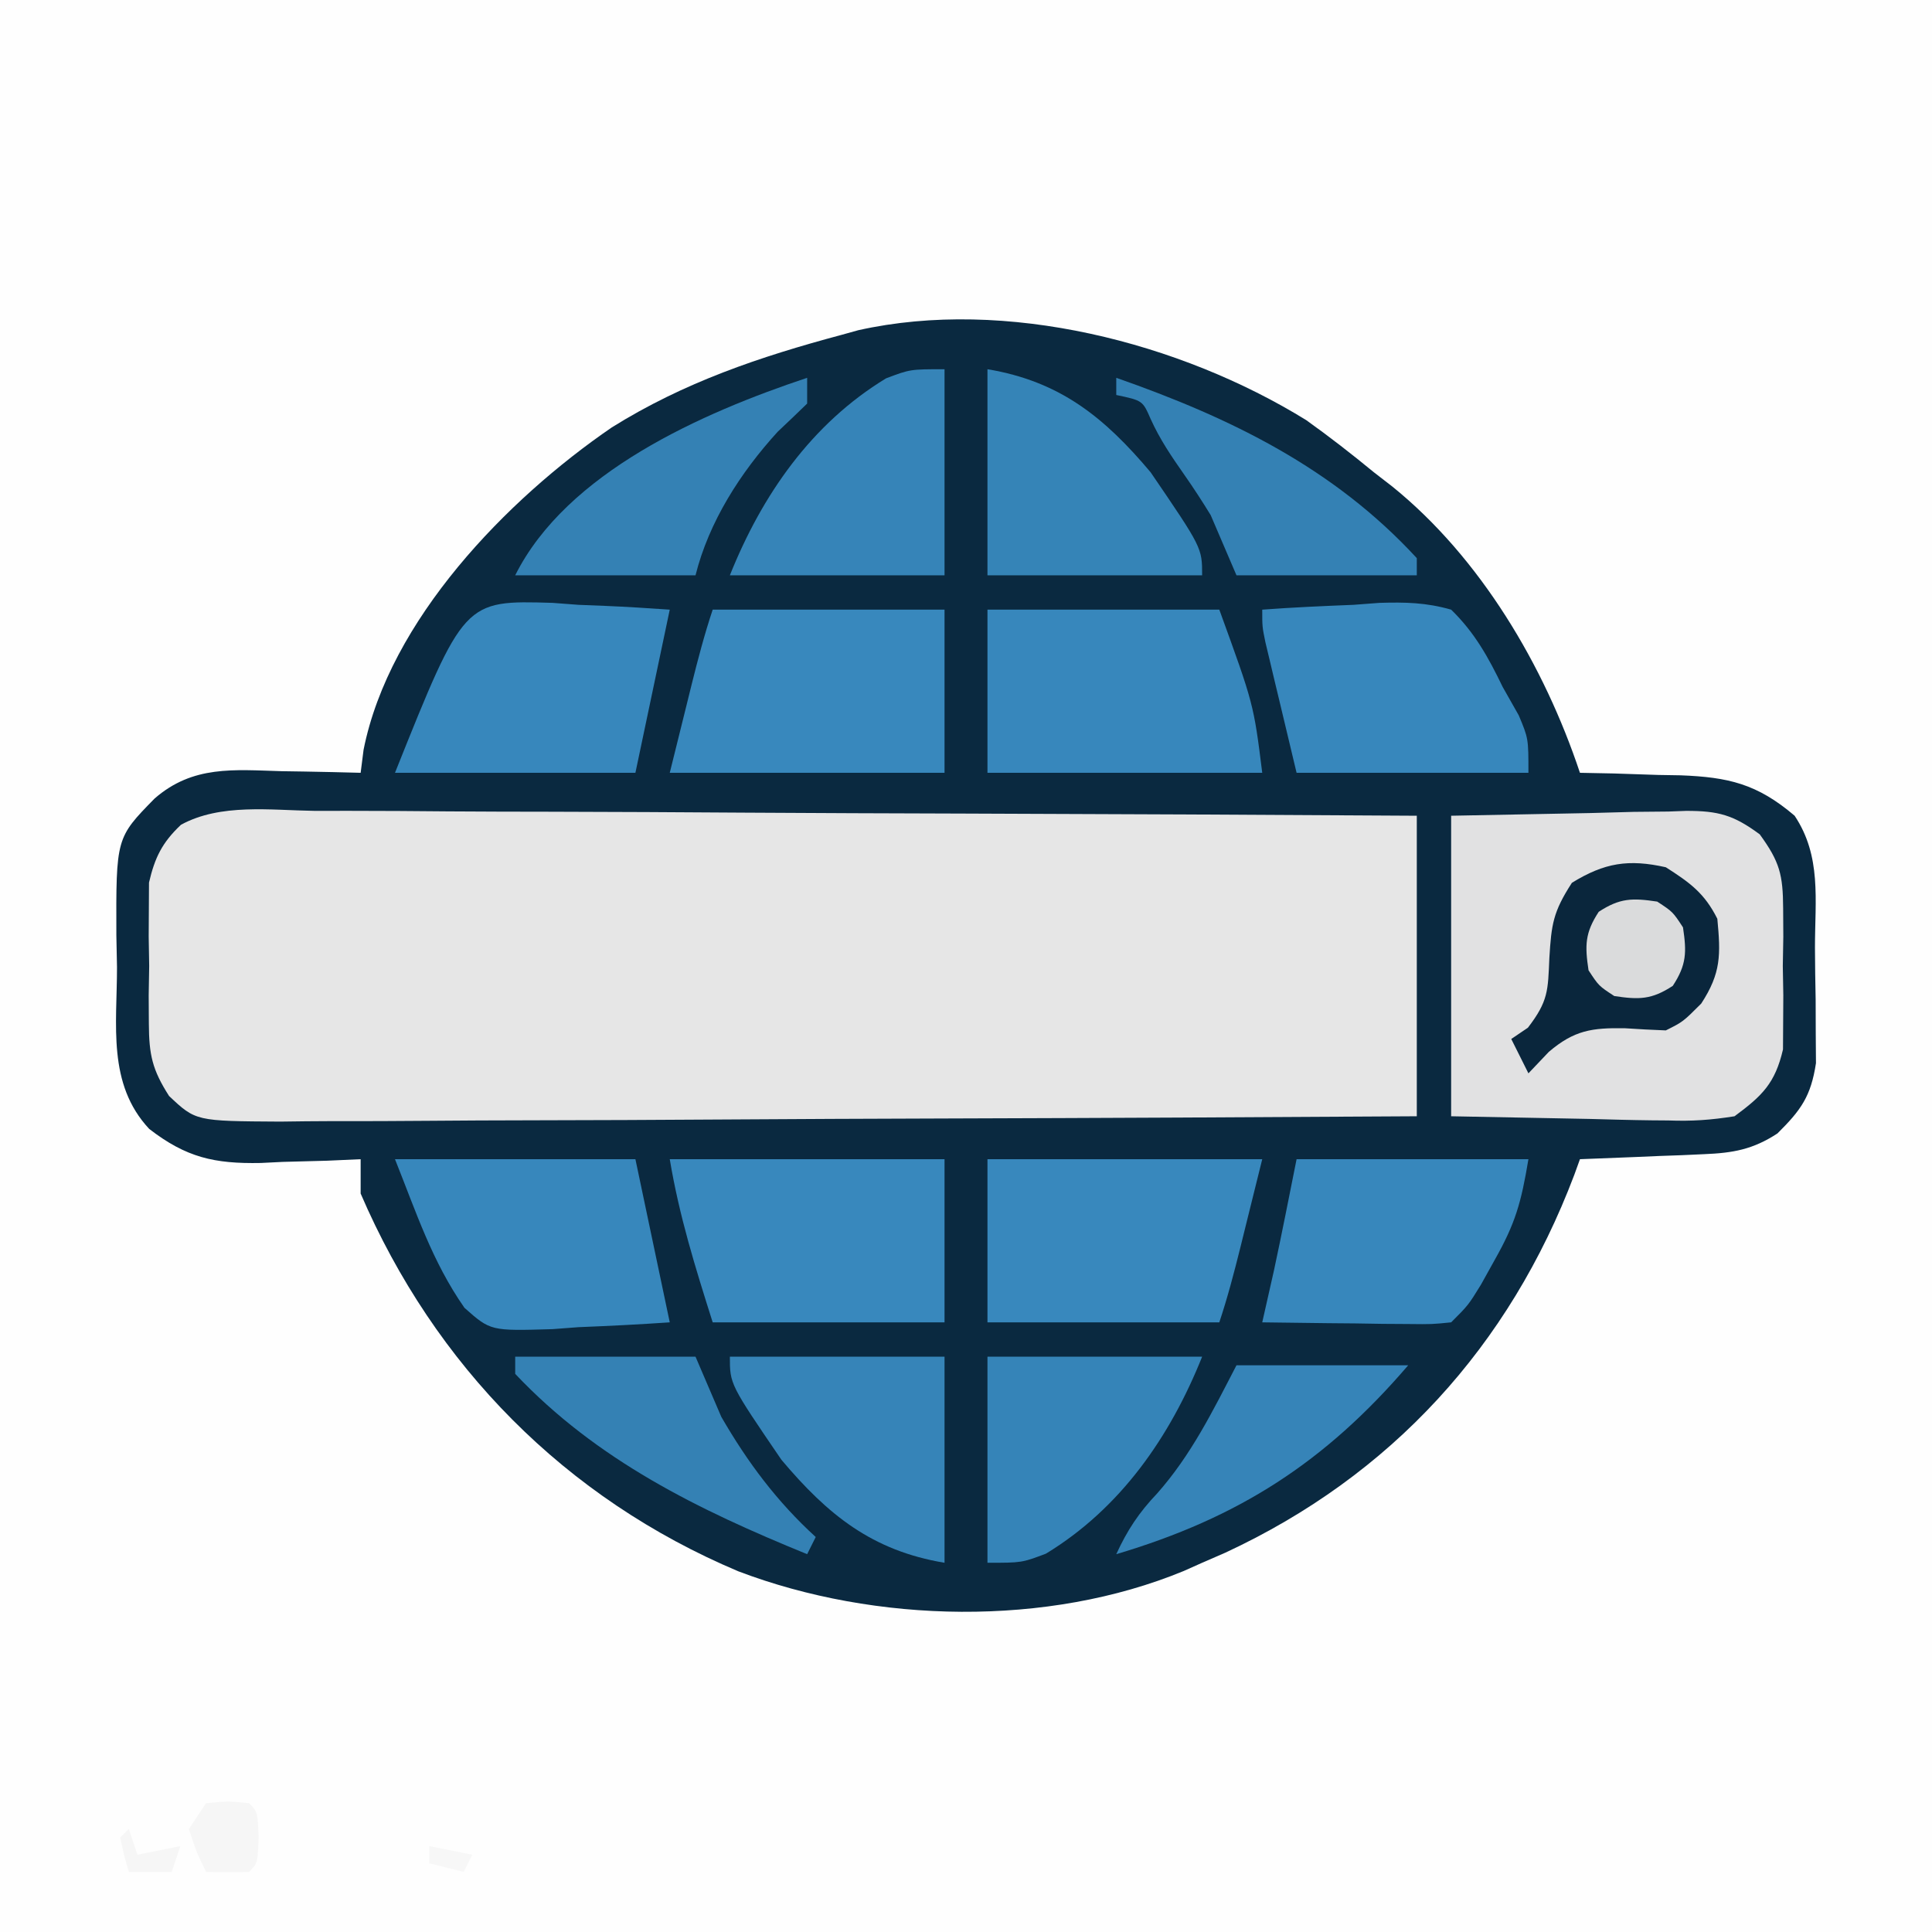
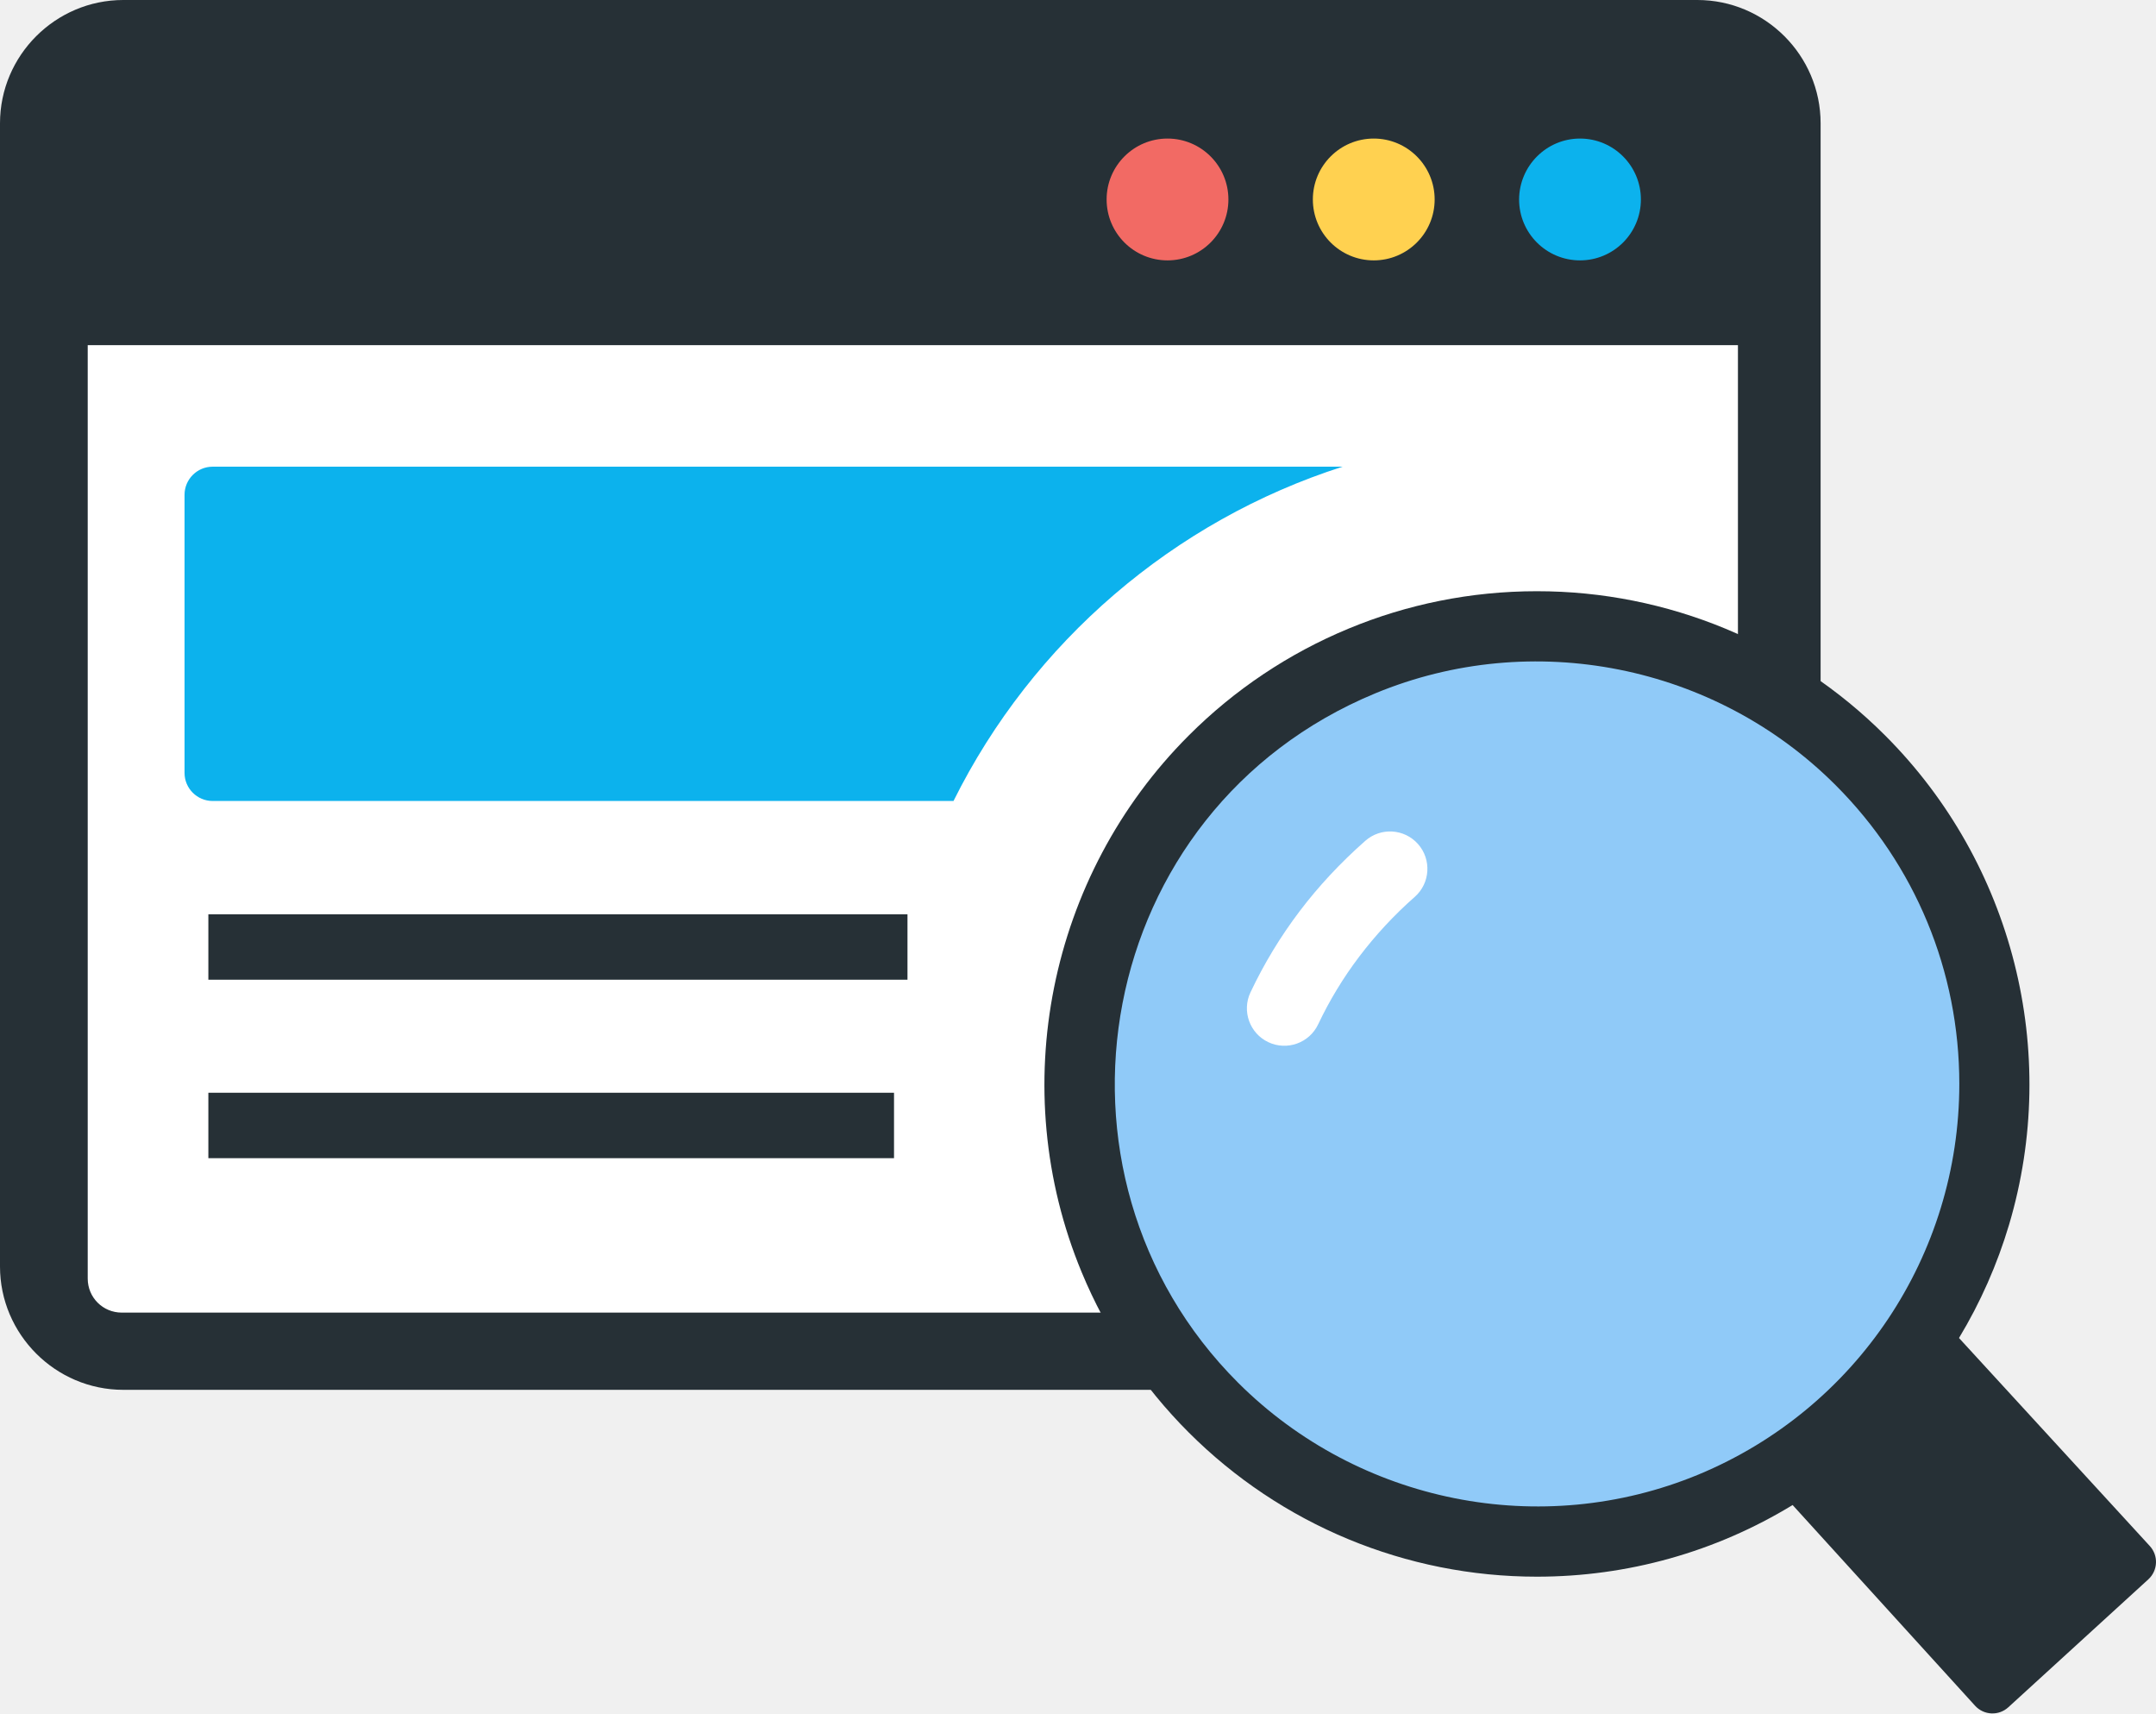
- <svg xmlns="http://www.w3.org/2000/svg" version="1.1" viewBox="0 0 225 225" preserveAspectRatio="xMidYMid meet">
-   <path d="M0 0 C74.25 0 148.5 0 225 0 C225 74.25 225 148.5 225 225 C150.75 225 76.5 225 0 225 C0 150.75 0 76.5 0 0 Z " fill="#FEFEFE" transform="translate(0,0)" class="" />
-   <path d="M0 0 C2.715 1.938 5.311 3.959 7.887 6.078 C8.603 6.632 9.32 7.187 10.059 7.758 C20.317 16.068 27.732 28.615 31.887 41.078 C33.189 41.104 34.491 41.13 35.832 41.156 C37.559 41.213 39.285 41.27 41.012 41.328 C41.868 41.342 42.724 41.356 43.605 41.371 C49.143 41.584 52.522 42.352 56.887 46.078 C60.038 50.805 59.259 55.857 59.257 61.42 C59.262 63.44 59.298 65.457 59.336 67.477 C59.34 68.755 59.344 70.034 59.348 71.352 C59.356 72.521 59.364 73.691 59.373 74.896 C58.783 78.758 57.639 80.347 54.887 83.078 C52.034 84.945 49.717 85.355 46.34 85.492 C45.496 85.531 44.651 85.57 43.781 85.609 C42.909 85.64 42.036 85.671 41.137 85.703 C40.249 85.742 39.36 85.78 38.445 85.82 C36.259 85.914 34.073 86 31.887 86.078 C31.558 86.987 31.558 86.987 31.223 87.914 C23.665 107.882 9.905 122.927 -9.41 131.902 C-10.302 132.29 -11.194 132.678 -12.113 133.078 C-13.173 133.552 -13.173 133.552 -14.254 134.035 C-30.128 140.585 -50.158 140.141 -66.113 134.078 C-86.282 125.581 -101.483 110.134 -110.113 90.078 C-110.113 88.758 -110.113 87.438 -110.113 86.078 C-111.404 86.136 -112.694 86.194 -114.023 86.254 C-115.741 86.301 -117.458 86.346 -119.176 86.391 C-120.023 86.433 -120.871 86.474 -121.744 86.518 C-127.159 86.622 -130.426 85.882 -134.736 82.552 C-139.641 77.304 -138.481 70.435 -138.488 63.703 C-138.513 62.484 -138.537 61.264 -138.562 60.008 C-138.6 48.656 -138.6 48.656 -134.113 44.078 C-129.654 40.19 -124.906 40.728 -119.301 40.891 C-117.975 40.911 -117.975 40.911 -116.623 40.932 C-114.453 40.967 -112.283 41.021 -110.113 41.078 C-109.945 39.754 -109.945 39.754 -109.773 38.402 C-106.772 23.29 -93.094 9.224 -80.859 0.852 C-72.463 -4.394 -63.633 -7.372 -54.113 -9.922 C-53.145 -10.191 -53.145 -10.191 -52.156 -10.466 C-35.015 -14.29 -14.669 -9.055 0 0 Z " fill="#0A2940" transform="translate(152.1133,48.92188)" />
-   <path d="M0 0 C1.4 0.001 2.799 0.001 4.199 -0.002 C7.993 -0.004 11.785 0.026 15.578 0.061 C19.545 0.092 23.511 0.095 27.478 0.101 C34.986 0.116 42.494 0.157 50.002 0.208 C58.551 0.263 67.099 0.291 75.648 0.316 C93.232 0.368 110.814 0.46 128.397 0.568 C128.397 12.118 128.397 23.668 128.397 35.568 C109.969 35.68 91.541 35.773 73.113 35.827 C64.556 35.852 56 35.888 47.443 35.945 C39.986 35.995 32.528 36.027 25.07 36.038 C21.121 36.045 17.173 36.06 13.224 36.096 C9.506 36.13 5.789 36.141 2.072 36.133 C0.058 36.135 -1.956 36.162 -3.969 36.19 C-13.811 36.133 -13.811 36.133 -16.913 33.206 C-18.874 30.144 -19.246 28.406 -19.267 24.786 C-19.273 23.697 -19.28 22.608 -19.286 21.486 C-19.267 20.358 -19.248 19.23 -19.228 18.068 C-19.247 16.94 -19.266 15.812 -19.286 14.65 C-19.277 13.016 -19.277 13.016 -19.267 11.349 C-19.261 10.36 -19.256 9.37 -19.25 8.351 C-18.572 5.433 -17.715 3.686 -15.527 1.621 C-10.931 -0.895 -5.085 -0.07 0 0 Z " fill="#E6E6E6" transform="translate(36.60278,94.43237)" />
-   <path d="M0 0 C5.342 -0.103 10.684 -0.206 16.188 -0.312 C17.865 -0.358 19.542 -0.404 21.27 -0.45 C22.611 -0.465 23.952 -0.478 25.293 -0.488 C25.98 -0.514 26.667 -0.539 27.375 -0.566 C31.138 -0.569 32.883 -0.086 35.94 2.169 C38.27 5.371 38.642 6.869 38.664 10.781 C38.674 12.415 38.674 12.415 38.684 14.082 C38.664 15.21 38.645 16.338 38.625 17.5 C38.644 18.628 38.664 19.756 38.684 20.918 C38.677 22.007 38.671 23.096 38.664 24.219 C38.656 25.703 38.656 25.703 38.647 27.217 C37.731 31.156 36.235 32.613 33 35 C30.217 35.439 28.055 35.591 25.293 35.488 C24.649 35.483 24.006 35.478 23.342 35.473 C20.957 35.447 18.572 35.377 16.188 35.312 C8.175 35.158 8.175 35.158 0 35 C0 23.45 0 11.9 0 0 Z " fill="#E1E1E2" transform="translate(169,95)" />
-   <path d="M0 0 C8.91 0 17.82 0 27 0 C31 11 31 11 32 19 C21.44 19 10.88 19 0 19 C0 12.73 0 6.46 0 0 Z " fill="#3787BC" transform="translate(115,71)" />
-   <path d="M0 0 C10.56 0 21.12 0 32 0 C31.361 2.578 30.721 5.156 30.062 7.812 C29.863 8.621 29.663 9.429 29.457 10.261 C28.722 13.212 27.962 16.114 27 19 C18.09 19 9.18 19 0 19 C0 12.73 0 6.46 0 0 Z " fill="#3888BD" transform="translate(115,135)" />
-   <path d="M0 0 C10.56 0 21.12 0 32 0 C32 6.27 32 12.54 32 19 C23.09 19 14.18 19 5 19 C2.973 12.592 1.106 6.634 0 0 Z " fill="#3888BD" transform="translate(78,135)" />
-   <path d="M0 0 C8.91 0 17.82 0 27 0 C27 6.27 27 12.54 27 19 C16.44 19 5.88 19 -5 19 C-4.361 16.422 -3.721 13.844 -3.062 11.188 C-2.863 10.379 -2.663 9.571 -2.457 8.739 C-1.722 5.788 -0.962 2.886 0 0 Z " fill="#3888BD" transform="translate(83,71)" />
-   <path d="M0 0 C8.91 0 17.82 0 27 0 C26.152 5.09 25.48 7.47 23.062 11.75 C22.538 12.694 22.013 13.637 21.473 14.609 C20 17 20 17 18 19 C15.753 19.227 15.753 19.227 12.992 19.195 C12.006 19.189 11.02 19.182 10.004 19.176 C8.455 19.151 8.455 19.151 6.875 19.125 C5.835 19.116 4.794 19.107 3.723 19.098 C1.148 19.074 -1.426 19.041 -4 19 C-3.544 16.982 -3.089 14.964 -2.633 12.945 C-1.708 8.64 -0.864 4.318 0 0 Z " fill="#3787BC" transform="translate(151,135)" />
-   <path d="M0 0 C9.24 0 18.48 0 28 0 C29.32 6.27 30.64 12.54 32 19 C28.454 19.244 24.925 19.421 21.375 19.562 C20.376 19.638 19.377 19.713 18.348 19.791 C11.135 20.006 11.135 20.006 8.091 17.308 C4.33 11.933 2.468 6.169 0 0 Z " fill="#3787BC" transform="translate(46,135)" />
-   <path d="M0 0 C3.54 -0.263 7.078 -0.422 10.625 -0.562 C11.624 -0.638 12.623 -0.713 13.652 -0.791 C16.675 -0.881 19.088 -0.833 22 0 C24.742 2.663 26.351 5.58 28 9 C28.619 10.093 29.238 11.186 29.875 12.312 C31 15 31 15 31 19 C22.09 19 13.18 19 4 19 C3.01 14.854 3.01 14.854 2 10.625 C1.791 9.756 1.582 8.886 1.367 7.991 C1.205 7.305 1.042 6.62 0.875 5.914 C0.707 5.212 0.54 4.511 0.367 3.788 C0 2 0 2 0 0 Z " fill="#3787BC" transform="translate(147,71)" />
-   <path d="M0 0 C1.499 0.113 1.499 0.113 3.027 0.229 C4.05 0.269 5.072 0.31 6.125 0.352 C8.636 0.457 11.145 0.619 13.652 0.791 C12.332 7.061 11.012 13.331 9.652 19.791 C0.412 19.791 -8.828 19.791 -18.348 19.791 C-10.308 -0.307 -10.308 -0.307 0 0 Z " fill="#3787BC" transform="translate(64.34766,70.20898)" />
-   <path d="M0 0 C8.25 0 16.5 0 25 0 C21.271 9.323 15.505 17.654 6.812 22.938 C4 24 4 24 0 24 C0 16.08 0 8.16 0 0 Z " fill="#3584B8" transform="translate(115,158)" />
-   <path d="M0 0 C0 7.92 0 15.84 0 24 C-8.25 24 -16.5 24 -25 24 C-21.271 14.677 -15.505 6.346 -6.812 1.062 C-4 0 -4 0 0 0 Z " fill="#3684B8" transform="translate(110,43)" />
-   <path d="M0 0 C8.437 1.406 13.599 5.584 19 12 C25 20.796 25 20.796 25 24 C16.75 24 8.5 24 0 24 C0 16.08 0 8.16 0 0 Z " fill="#3584B7" transform="translate(115,43)" />
-   <path d="M0 0 C8.25 0 16.5 0 25 0 C25 7.92 25 15.84 25 24 C16.563 22.594 11.401 18.416 6 12 C0 3.204 0 3.204 0 0 Z " fill="#3684B8" transform="translate(85,158)" />
-   <path d="M0 0 C2.81 1.794 4.509 3.019 6 6 C6.394 10.181 6.45 12.309 4.125 15.875 C2 18 2 18 0 19 C-1.585 18.943 -3.168 18.855 -4.75 18.75 C-8.603 18.683 -10.666 18.98 -13.625 21.5 C-14.801 22.737 -14.801 22.737 -16 24 C-16.66 22.68 -17.32 21.36 -18 20 C-17.361 19.567 -16.721 19.134 -16.062 18.688 C-13.678 15.581 -13.727 14.38 -13.562 10.562 C-13.321 6.637 -13.134 5.208 -10.938 1.812 C-7.148 -0.525 -4.343 -0.974 0 0 Z " fill="#0A263C" transform="translate(194,101)" />
-   <path d="M0 0 C6.93 0 13.86 0 21 0 C21.99 2.31 22.98 4.62 24 7 C27.052 12.287 30.49 16.888 35 21 C34.67 21.66 34.34 22.32 34 23 C21.373 17.846 9.537 12.096 0 2 C0 1.34 0 0.68 0 0 Z " fill="#3481B4" transform="translate(60,158)" />
-   <path d="M0 0 C0 0.99 0 1.98 0 3 C-1.135 4.1 -2.273 5.197 -3.426 6.277 C-7.767 11.028 -11.442 16.769 -13 23 C-19.93 23 -26.86 23 -34 23 C-28.004 11.007 -12.221 4.074 0 0 Z " fill="#3481B4" transform="translate(94,44)" />
-   <path d="M0 0 C13.284 4.65 25.326 10.491 35 21 C35 21.66 35 22.32 35 23 C28.07 23 21.14 23 14 23 C13.01 20.69 12.02 18.38 11 16 C10.027 14.407 9.01 12.84 7.938 11.312 C6.434 9.159 5.085 7.189 4.004 4.793 C3.067 2.648 3.067 2.648 0 2 C0 1.34 0 0.68 0 0 Z " fill="#3481B4" transform="translate(130,44)" />
-   <path d="M0 0 C6.6 0 13.2 0 20 0 C10.312 11.302 0.234 17.771 -14 22 C-12.721 19.207 -11.361 17.157 -9.25 14.938 C-5.265 10.442 -2.756 5.314 0 0 Z " fill="#3684B8" transform="translate(144,159)" />
-   <path d="M0 0 C1.812 1.188 1.812 1.188 3 3 C3.433 5.889 3.425 7.351 1.812 9.812 C-0.649 11.425 -2.111 11.433 -5 11 C-6.812 9.812 -6.812 9.812 -8 8 C-8.433 5.111 -8.425 3.649 -6.812 1.188 C-4.351 -0.425 -2.889 -0.433 0 0 Z " fill="#DADBDC" transform="translate(193,105)" />
-   <path d="M0 0 C2.562 -0.25 2.562 -0.25 5 0 C6 1 6 1 6.125 4 C6 7 6 7 5 8 C3.334 8.041 1.666 8.043 0 8 C-1.125 5.688 -1.125 5.688 -2 3 C-1.34 2.01 -0.68 1.02 0 0 Z " fill="#F6F6F6" transform="translate(24,210)" />
-   <path d="M0 0 C0.33 0.99 0.66 1.98 1 3 C2.65 2.67 4.3 2.34 6 2 C5.67 2.99 5.34 3.98 5 5 C3.35 5 1.7 5 0 5 C-0.562 3.062 -0.562 3.062 -1 1 C-0.67 0.67 -0.34 0.34 0 0 Z " fill="#F6F6F6" transform="translate(15,213)" />
-   <path d="M0 0 C2.475 0.495 2.475 0.495 5 1 C4.67 1.66 4.34 2.32 4 3 C2.68 2.67 1.36 2.34 0 2 C0 1.34 0 0.68 0 0 Z " fill="#F7F7F7" transform="translate(50,215)" />
+ <svg xmlns="http://www.w3.org/2000/svg" shape-rendering="geometricPrecision" text-rendering="geometricPrecision" image-rendering="optimizeQuality" fill-rule="evenodd" clip-rule="evenodd" viewBox="0 0 512 406.802">
+   <path fill="#263036" d="M29.274 0h373.805c16.115 0 29.273 13.158 29.273 29.273v271.425c0 16.079-13.158 29.275-29.273 29.275H29.274C13.16 329.973 0 316.777 0 300.698V29.273C0 13.158 13.16 0 29.274 0z" />
+   <path fill="#fff" d="M412.859 81.944H20.831v221.605c0 4.5 3.591 8.091 8.093 8.091h375.702a8.045 8.045 0 008.093-8.091V81.944h.14z" />
+   <path fill="#0CB2ED" d="M50.479 110.803h268.354c-40.066 12.817-73.615 41.578-92.397 79.365H50.479c-3.654 0-6.653-2.992-6.653-6.652v-66.06c0-3.66 2.995-6.653 6.653-6.653z" />
+   <path fill="#263036" d="M49.481 217.069h166.025v15.536H49.481zM49.481 259.439h162.827v15.535H49.481z" />
+   <path fill="#263036" fill-rule="nonzero" d="M364.983 140.366a116.817 116.817 0 0182.714 34.269c30.339 30.337 41.625 75.066 29.406 116.146a116.446 116.446 0 01-11.885 26.888l45.305 49.379a5.599 5.599 0 01-.331 7.909l-33.259 30.381a5.583 5.583 0 01-7.888-.351l-43.339-47.664c-18.353 11.176-39.229 17.012-60.723 17.012-31.068 0-60.749-12.3-82.716-34.271a117.112 117.112 0 01-25.383-37.986c-18.134-43.668-7.827-94.221 25.394-127.432a116.819 116.819 0 0137.965-25.396c13.798-5.728 28.918-8.884 44.74-8.884z" />
+   <path fill="#90CAF8" fill-rule="nonzero" d="M435.913 186.41c-28.629-28.635-72.031-37.242-109.316-21.798-66.914 27.706-82.295 113.986-32.582 163.669 28.688 28.612 72 37.261 109.332 21.806 37.541-15.589 61.945-52.097 61.945-92.742 0-26.762-10.455-52.008-29.379-70.935z" />
+   <path fill="#fff" fill-rule="nonzero" d="M313.034 243.191c-2.093 4.438-7.392 6.338-11.83 4.244-4.439-2.093-6.338-7.392-4.245-11.831a109.097 109.097 0 0111.637-19.213c4.498-5.946 9.706-11.536 15.627-16.759 3.669-3.246 9.281-2.904 12.527.765 3.246 3.669 2.904 9.28-.765 12.527a96.59 96.59 0 00-13.192 14.186 91.323 91.323 0 00-9.759 16.081z" />
+   <path fill="#FFD150" d="M326.235 32.897c7.986 0 14.461 6.474 14.461 14.462 0 7.987-6.475 14.46-14.461 14.46-7.987 0-14.462-6.473-14.462-14.46 0-7.988 6.475-14.462 14.462-14.462z" />
+   <path fill="#F26A64" d="M277.258 32.897c7.986 0 14.46 6.474 14.46 14.462 0 7.987-6.474 14.46-14.46 14.46-7.987 0-14.462-6.473-14.462-14.46 0-7.988 6.475-14.462 14.462-14.462z" />
+   <path fill="#0CB2ED" d="M375.213 32.897c7.987 0 14.46 6.474 14.46 14.462 0 7.987-6.473 14.46-14.46 14.46-7.987 0-14.462-6.473-14.462-14.46.036-7.988 6.509-14.462 14.462-14.462z" />
</svg>
